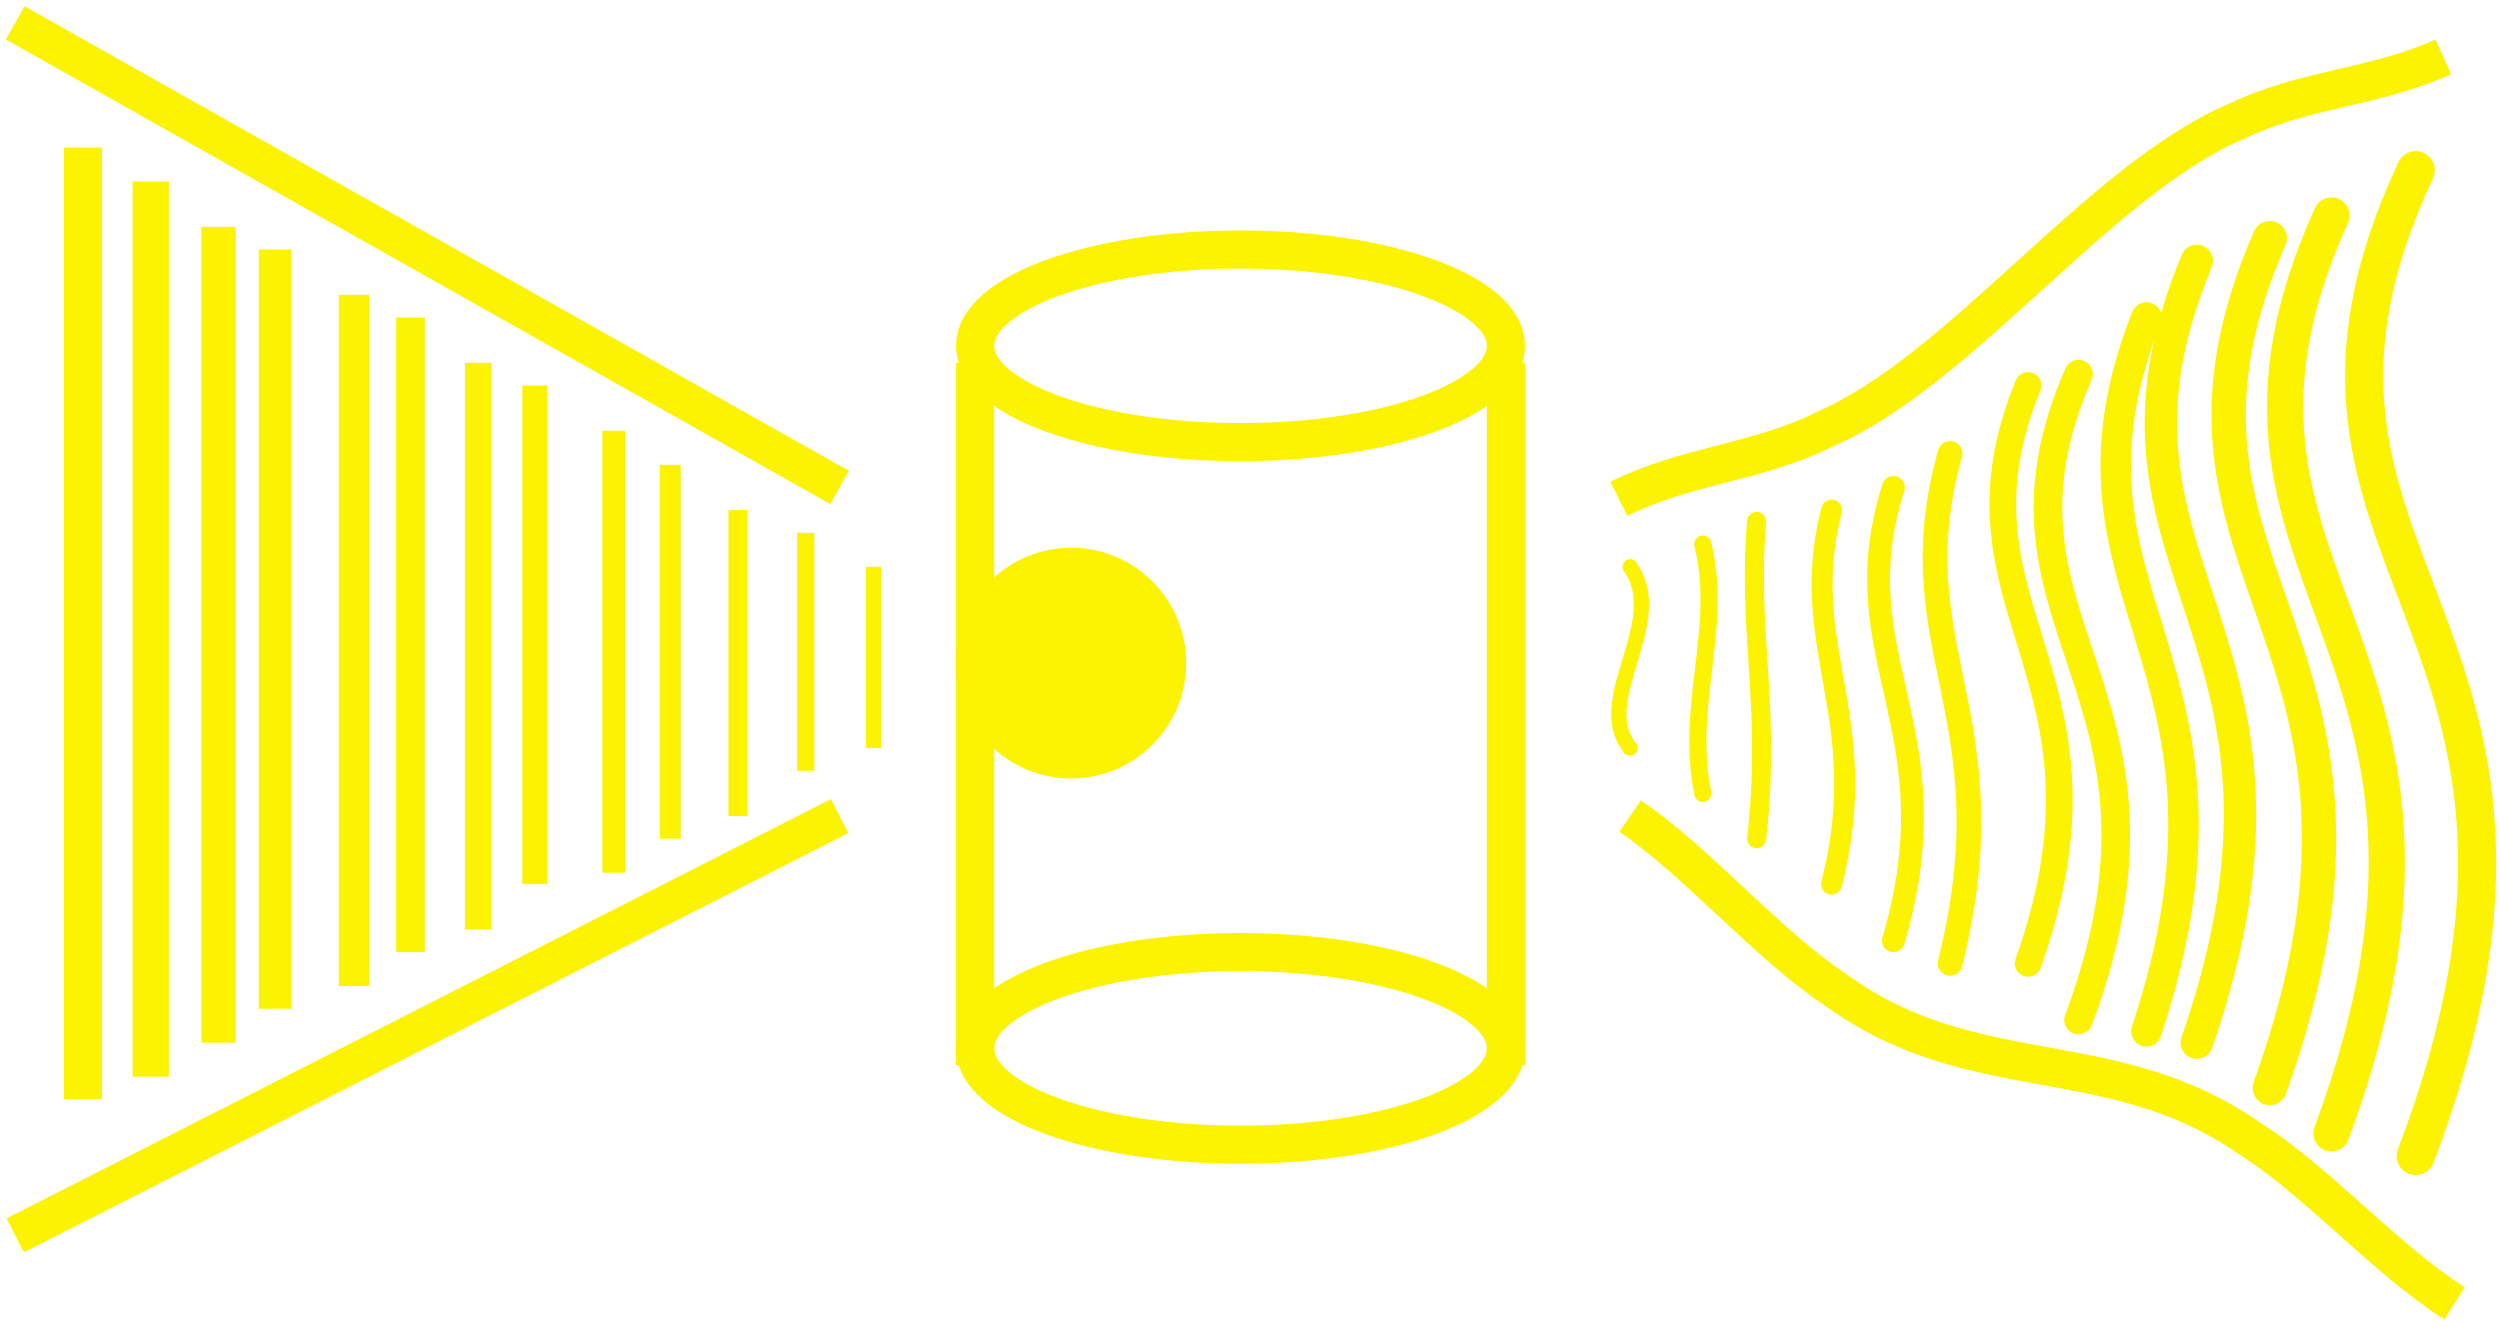
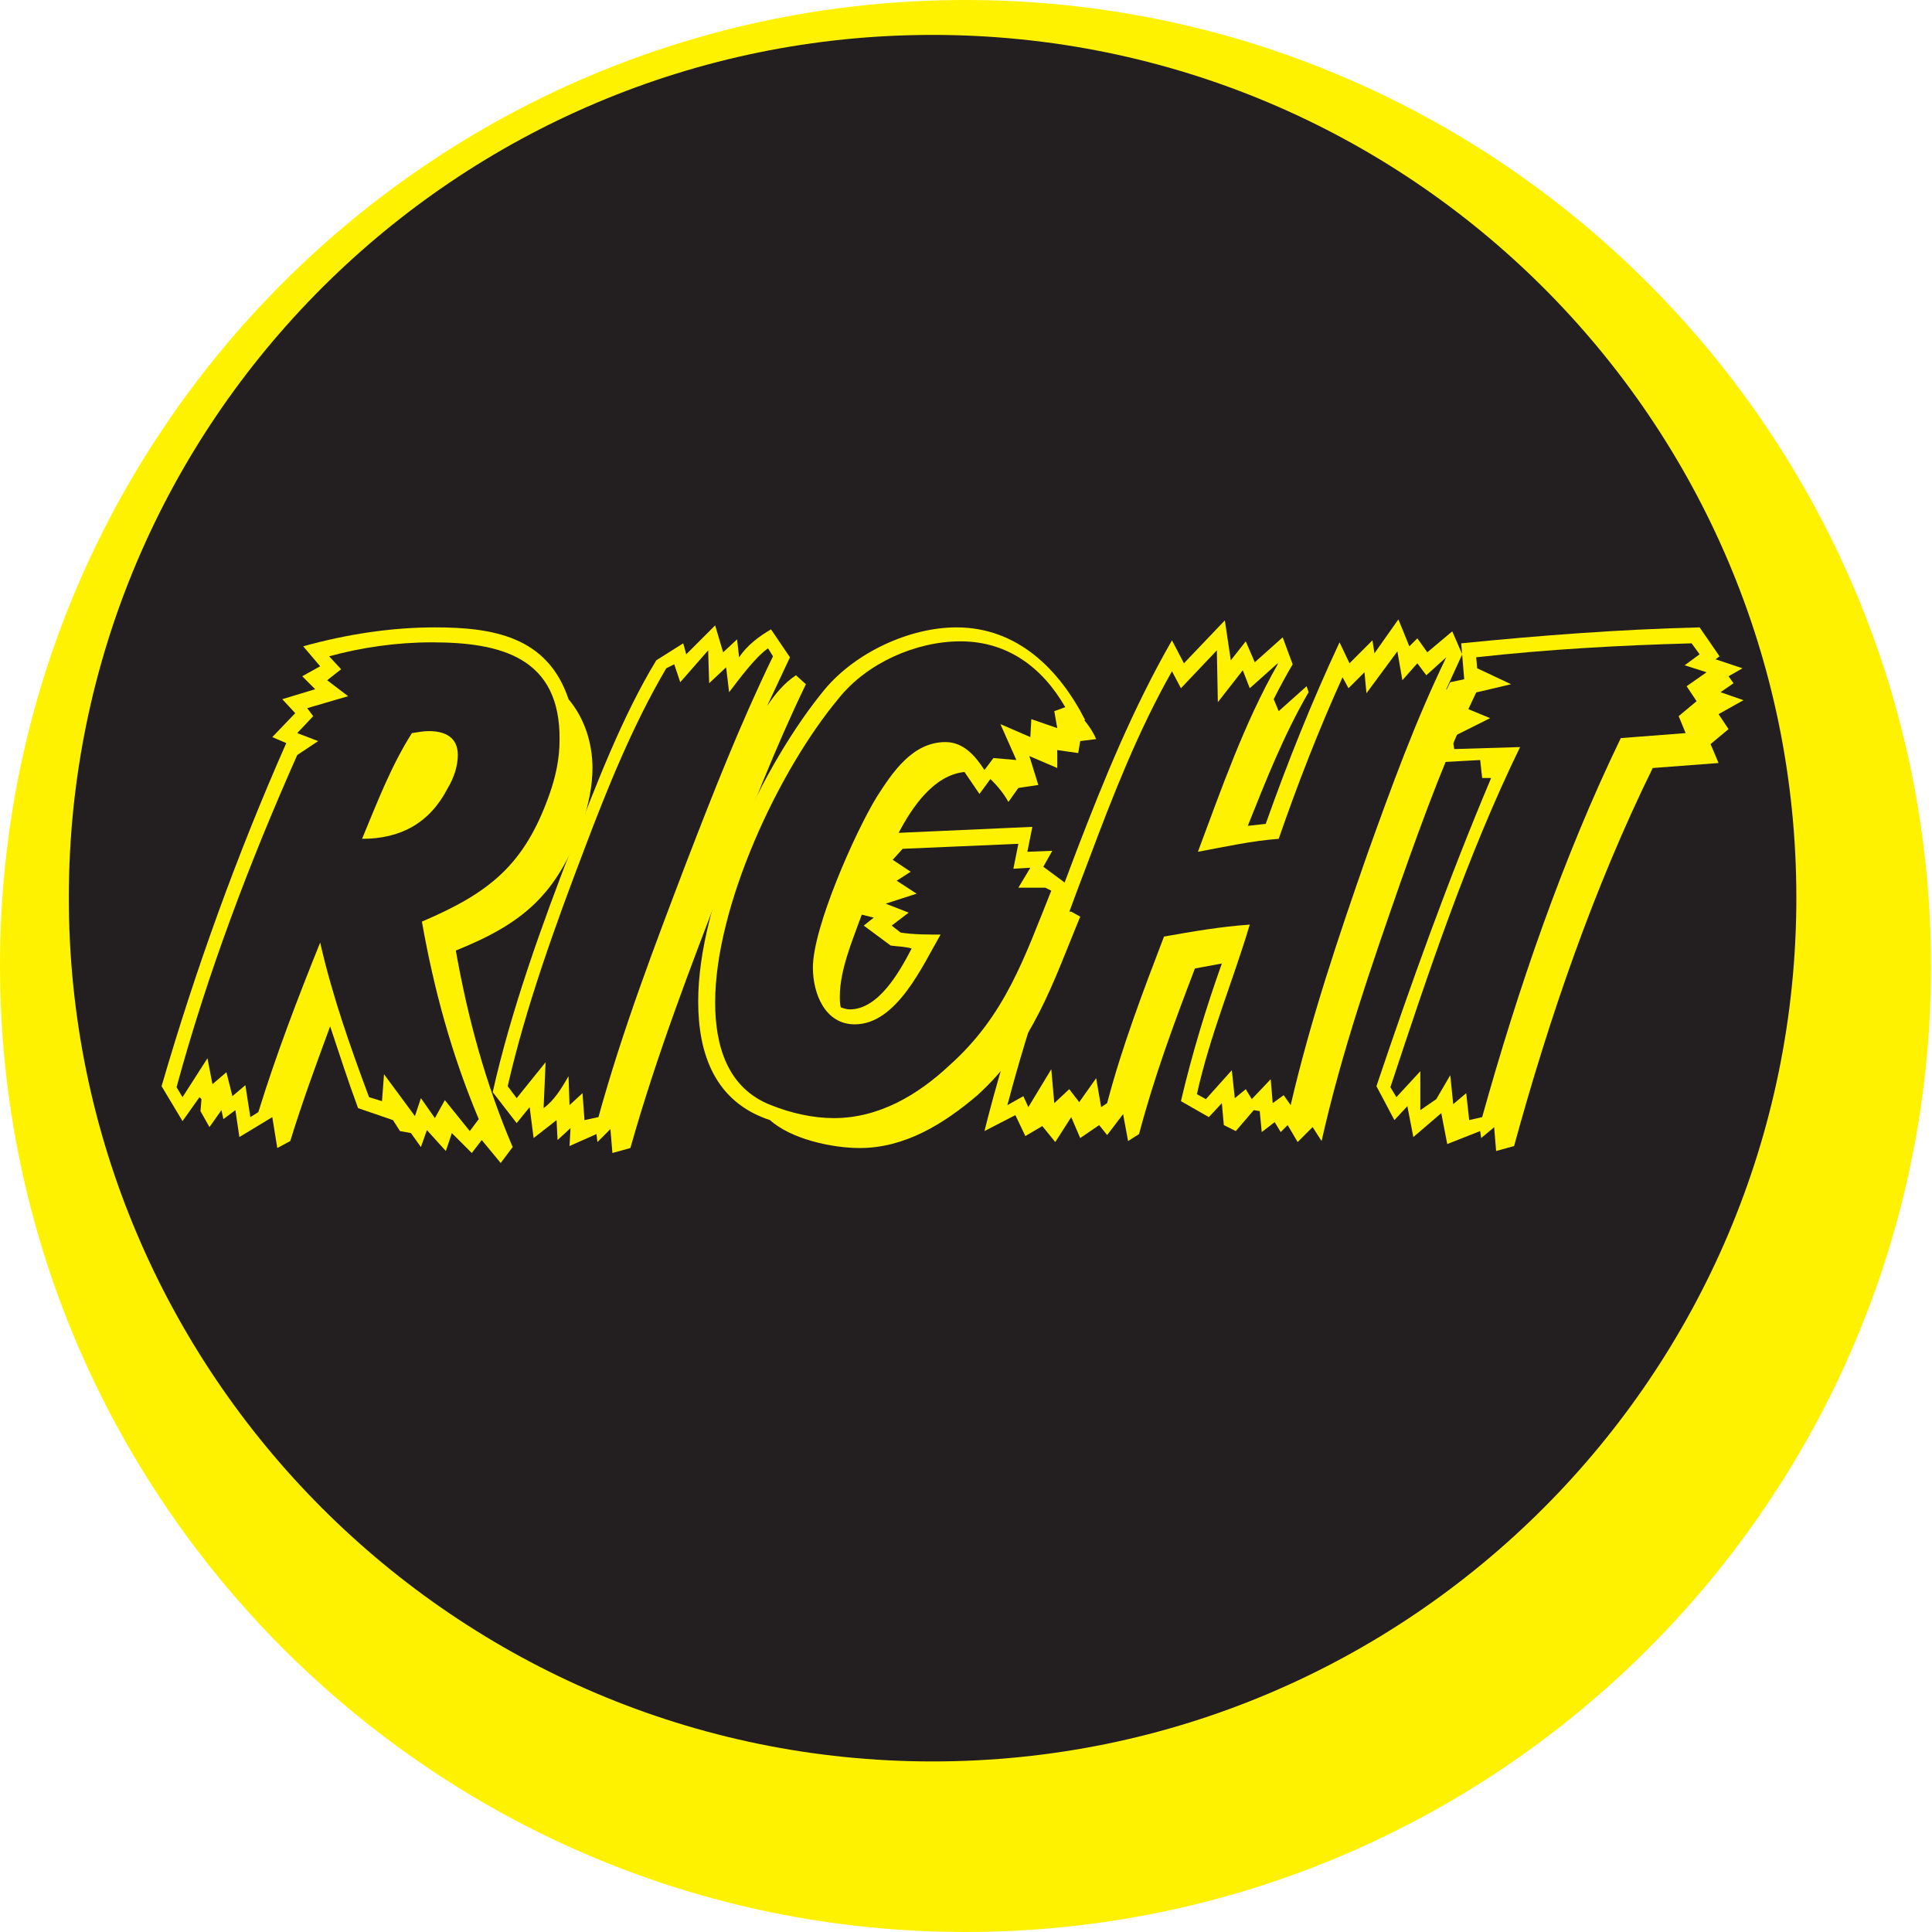
- <svg xmlns="http://www.w3.org/2000/svg" width="328px" height="174px" viewBox="0 0 328 174" version="1.1">
-   <defs />
-   <g id="Page-1" stroke="none" stroke-width="1" fill="none" fill-rule="evenodd">
-     <g id="Desktop-Copy" transform="translate(-344, -154)">
-       <g id="HeadImg" transform="translate(346, 157)">
-         <path d="M195.578,42.372 C195.578,49.351 179.989,55.009 160.759,55.009 C141.529,55.009 125.94,49.351 125.94,42.372 C125.94,35.392 141.529,29.735 160.759,29.735 C179.989,29.735 195.578,35.392 195.578,42.372 Z" id="Stroke-1" stroke="#FBF301" stroke-width="5" />
-         <path d="M195.578,134.549 C195.578,141.528 179.989,147.186 160.759,147.186 C141.529,147.186 125.94,141.528 125.94,134.549 C125.94,127.569 141.529,121.912 160.759,121.912 C179.989,121.912 195.578,127.569 195.578,134.549 Z" id="Stroke-3" stroke="#FBF301" stroke-width="5" />
-         <path d="M125.94,44.602 L125.94,136.779" id="Stroke-5" stroke="#FBF301" stroke-width="5" />
-         <path d="M195.578,44.602 L195.578,136.779" id="Stroke-7" stroke="#FBF301" stroke-width="5" />
-         <path d="M151.128,84 C151.128,90.979 145.489,96.637 138.534,96.637 C131.58,96.637 125.94,90.979 125.94,84 C125.94,77.021 131.58,71.363 138.534,71.363 C145.489,71.363 151.128,77.021 151.128,84" id="Fill-9" fill="#FBF301" />
-         <path d="M151.128,84 C151.128,90.979 145.489,96.637 138.534,96.637 C131.58,96.637 125.94,90.979 125.94,84 C125.94,77.021 131.58,71.363 138.534,71.363 C145.489,71.363 151.128,77.021 151.128,84 Z" id="Stroke-11" stroke="#FBF301" stroke-width="5" />
-         <path d="M108.161,60.956 L0,0" id="Stroke-13" stroke="#FBF301" stroke-width="5" />
-         <path d="M108.161,104.071 L0,159.08" id="Stroke-15" stroke="#FBF301" stroke-width="5" />
-         <path d="M112.606,71.363 L112.606,95.15" id="Stroke-17" stroke="#FBF301" stroke-width="2" />
-         <path d="M103.716,66.903 L103.716,98.124" id="Stroke-19" stroke="#FBF301" stroke-width="2.25" />
-         <path d="M94.826,63.929 L94.826,104.071" id="Stroke-21" stroke="#FBF301" stroke-width="2.5" />
-         <path d="M85.936,57.982 L85.936,107.044" id="Stroke-23" stroke="#FBF301" stroke-width="2.75" />
-         <path d="M78.528,53.522 L78.528,111.504" id="Stroke-25" stroke="#FBF301" stroke-width="3" />
-         <path d="M68.156,47.575 L68.156,112.991" id="Stroke-27" stroke="#FBF301" stroke-width="3.25" />
-         <path d="M60.748,44.602 L60.748,118.938" id="Stroke-29" stroke="#FBF301" stroke-width="3.5" />
-         <path d="M51.858,38.655 L51.858,121.912" id="Stroke-31" stroke="#FBF301" stroke-width="3.75" />
-         <path d="M44.45,35.681 L44.45,126.372" id="Stroke-33" stroke="#FBF301" stroke-width="4" />
-         <path d="M34.078,29.735 L34.078,129.345" id="Stroke-35" stroke="#FBF301" stroke-width="4.25" />
-         <path d="M26.67,26.761 L26.67,133.805" id="Stroke-37" stroke="#FBF301" stroke-width="4.5" />
-         <path d="M17.78,20.814 L17.78,138.265" id="Stroke-39" stroke="#FBF301" stroke-width="4.75" />
-         <path d="M8.89,16.354 L8.89,141.239" id="Stroke-41" stroke="#FBF301" stroke-width="5" />
-         <path d="M211.876,104.071 C220.89,110.216 229.902,120.981 238.917,126.925 C247.93,133.458 256.943,135.169 265.956,136.808 C274.97,138.454 283.983,140.018 292.997,146.268 C302.009,151.933 311.023,162.282 320.037,168" id="Stroke-43" stroke="#FBF301" stroke-width="5" />
-         <path d="M210.394,62.442 C219.408,57.965 228.421,57.775 237.435,53.309 C246.448,49.377 255.461,41.169 264.475,32.993 C273.488,24.821 282.502,16.674 291.515,12.871 C300.528,8.539 309.542,8.552 318.555,4.46" id="Stroke-45" stroke="#FBF301" stroke-width="5" />
-         <path d="M211.876,95.15 C206.744,88.847 217.009,78.621 211.876,71.363" id="Stroke-47" stroke="#FBF301" stroke-width="2" stroke-linecap="round" />
-         <path d="M221.408,101.097 C219.058,89.405 224.12,79.418 221.408,68.389" id="Stroke-49" stroke="#FBF301" stroke-width="2.25" stroke-linecap="round" />
-         <path d="M228.47,107.044 C230.436,89.938 227.226,80.226 228.47,65.416" id="Stroke-51" stroke="#FBF301" stroke-width="2.5" stroke-linecap="round" />
-         <path d="M238.305,112.991 C243.897,91.124 233.677,81.977 238.305,63.929" id="Stroke-53" stroke="#FBF301" stroke-width="2.75" stroke-linecap="round" />
-         <path d="M246.415,120.425 C254.654,92.463 239.297,83.336 246.415,60.956" id="Stroke-55" stroke="#FBF301" stroke-width="3" stroke-linecap="round" />
-         <path d="M253.856,123.398 C262.034,90.728 246.668,82.096 253.856,56.496" id="Stroke-57" stroke="#FBF301" stroke-width="3.25" stroke-linecap="round" />
-         <path d="M264.093,123.398 C277.666,85.311 252.048,76.957 264.093,47.575" id="Stroke-59" stroke="#FBF301" stroke-width="3.5" stroke-linecap="round" />
-         <path d="M270.706,130.832 C286.952,87.321 256.206,79.253 270.706,46.088" id="Stroke-61" stroke="#FBF301" stroke-width="3.75" stroke-linecap="round" />
-         <path d="M279.612,132.319 C295.828,83.381 265.078,75.606 279.612,38.655" id="Stroke-63" stroke="#FBF301" stroke-width="4" stroke-linecap="round" />
-         <path d="M286.223,133.805 C305.115,79.437 269.238,71.958 286.223,31.221" id="Stroke-65" stroke="#FBF301" stroke-width="4.25" stroke-linecap="round" />
-         <path d="M295.797,139.752 C317.367,79.951 276.362,72.772 295.797,28.248" id="Stroke-67" stroke="#FBF301" stroke-width="4.5" stroke-linecap="round" />
-         <path d="M303.889,145.699 C328.136,80.463 282.003,73.587 303.889,25.274" id="Stroke-69" stroke="#FBF301" stroke-width="4.75" stroke-linecap="round" />
-         <path d="M314.945,148.673 C341.869,77.999 290.608,71.428 314.945,19.327" id="Stroke-71" stroke="#FBF301" stroke-width="5" stroke-linecap="round" />
-       </g>
-     </g>
+ <svg xmlns="http://www.w3.org/2000/svg" version="1.1" id="Layer_1" x="0px" y="0px" viewBox="0 0 193.7 193.7" style="enable-background:new 0 0 193.7 193.7;" xml:space="preserve">
+   <style type="text/css">
+ 	.st0{fill:#FFF200;}
+ 	.st1{fill:#231F20;}
+ </style>
+   <path class="st0" d="M96.8,193.7c53.4,0,96.8-43.4,96.8-96.8S150.3,0,96.8,0S0,43.4,0,96.8S43.4,193.7,96.8,193.7" />
+   <path class="st1" d="M93.5,176.6c47.8,0,86.6-38.8,86.6-86.6S141.3,3.5,93.5,3.5S6.9,42.3,6.9,90S45.7,176.6,93.5,176.6" />
+   <g>
+     <path class="st0" d="M58.4,82.5c-2.5,7.2-6,10.1-12.7,12.8c1.2,6.8,3,13.4,5.7,19.7l-1.2,1.6l-1.9-2.3l-1,1.3l-2-2l-0.6,1.8   l-1.9-2.1l-0.6,1.7l-1-1.4l-1.1-0.2l-0.7-1.1l-3.5-1.2c-1-2.7-1.9-5.5-2.8-8.2c-1.4,3.8-2.8,7.6-4,11.5l-1.3,0.7l-0.5-3.1l-3.3,2   l-0.4-2.7l-1.2,0.9l-0.2-0.9l-1.2,1.7l-0.9-1.6l0.1-1.2L20,110l-1.7,2.4l-2.1-3.5c3.4-11.7,7.6-23.3,12.5-34.4l-1.4-0.6l2.3-2.4   l-1.3-1.4l3.3-1l-1.3-1.3l1.8-1l-1.7-2c4.3-1.2,8.8-1.9,13.2-1.9c5.8,0,11.3,0.9,13.4,7.2c1.6,1.9,2.4,4.4,2.4,6.9   C59.4,78.8,59,80.7,58.4,82.5z M43.3,64.4c-3.5,0-7,0.5-10.3,1.4l1.2,1.3l-1.4,1.1l2.1,1.6l-4.1,1.2l0.6,0.8l-1.6,1.7l2.1,0.8   l-2.1,1.4c-4.8,10.8-9,21.9-12.1,33.3l0.6,1l2.5-3.9l0.5,2.6l1.4-1.2l0.6,2.4l1.3-1.1l0.5,3.2l0.8-0.5c1.8-5.8,3.9-11.3,6.2-17   c1.2,5.3,3,10.4,4.9,15.5l1.3,0.4l0.2-2.7l3.1,4.2l0.6-1.8l1.4,2l1-1.8l2.5,3.1l0.9-1.2c-2.7-6.4-4.5-13-5.7-19.8   c6.8-2.9,10.3-5.7,12.8-12.8c0.6-1.7,1-3.5,1-5.4C56.2,65.9,50.2,64.4,43.3,64.4z M44.9,79c-1.8,3.5-4.7,5.1-8.6,5.1   c1.5-3.6,2.9-7.3,5-10.6c0.6-0.1,1.2-0.2,1.7-0.2c1.6,0,2.9,0.6,2.9,2.4C45.9,76.8,45.5,78,44.9,79z" />
+     <path class="st0" d="M80.8,68.6c-3.1,6.4-5.6,12.9-8.2,19.6c-3.4,8.8-6.8,17.7-9.4,26.9l-1.8,0.5l-0.2-2.4l-0.1,0.1l-1.2,1.2   l-0.1-0.8l-2.7,1.2l0.1-1.8l-1.3,1.2l-0.1-2l-2.3,1.8l-0.4-3.1l-1.3,1.6l-2.4-3.1c1.8-8.1,5-17,8-24.7c2.4-6.2,5-13,8.4-18.6   l2.7-1.7l0.3,1.1l2.9-2.9l0.8,2.7l1.4-1.3l0.2,1.8c0.8-1.2,2-2.1,3.2-2.8l1.9,2.8l-2.3,4.9c0.8-1.2,1.7-2.3,2.9-3.1L80.8,68.6z    M77,65c-1.3,0.9-2.9,3.1-3.9,4.4l-0.3-2.5l-1.7,1.6L71,65.2l-2.8,3.2l-0.6-1.8L66.8,67c-3.3,5.6-5.9,12-8.2,18.1   c-2.9,7.6-5.9,15.9-7.7,23.8l0.9,1.2l2.9-3.6l-0.2,4.6c1.1-0.8,1.8-2,2.5-3.2l0.1,2.9l1.3-1.2l0.2,2.7L60,112   c2.4-8.7,5.6-17.1,8.8-25.5c2.7-7,5.4-13.9,8.7-20.7L77,65z" />
+     <path class="st0" d="M108.3,74.3l-0.2,1.2l-2.1-0.3L106,77l-2.8-1.2l0.9,2.9l-2,0.3l-1,1.4c-0.5-0.9-1.1-1.6-1.8-2.3l-1.1,1.5   l-1.5-2.2c-3.1,0.3-5.3,3.6-6.6,6.1l13.4-0.6l-0.5,2.5l2.5-0.1l-0.9,1.6l2.3,1.7l-1.2,2.8h1.7l0.9,0.5c-2.8,6.8-4.7,12.8-10.3,17.9   c-3.4,2.9-7.3,5.3-11.8,5.3c-2.8,0-6.9-0.9-9-2.8c-5.5-1.8-7.2-6.6-7.2-11.9c0-10,6.5-23.8,12.7-31.3c3.1-3.7,8.5-6.2,13.2-6.2   c6.1,0,10.3,4.2,12.9,9.3h-0.1c0.5,0.6,0.9,1.2,1.2,1.9L108.3,74.3z M106.8,70.9c-2.3-4-5.8-6.6-10.5-6.6c-4.5,0-9.4,2.2-12.2,5.7   c-6.1,7.3-12.4,20.9-12.4,30.5c0,4.3,1.2,8.6,5.6,10.3c2,0.8,4.2,1.3,6.3,1.3c4.5,0,8.4-2.3,11.6-5.3c5.6-5,7.5-10.8,10.2-17.5   l-0.6-0.3h-2.7l1.2-2l-1.7,0.1l0.5-2.5l-11.6,0.5l-1,1.1l1.8,1.2l-1.4,0.9l2,1.3l-3.1,1l2.3,0.9l-1.7,1.3l0.9,0.7   c1.3,0.2,2.7,0.2,4,0.2c-1.8,3.1-4.4,9-8.6,9c-3,0-4.2-3.1-4.2-5.7c0-4,4.2-13.5,6.4-17.1c1.6-2.5,3.6-5.5,6.9-5.5   c1.8,0,3,1.4,3.9,2.8l0.9-1.2l2.3,0.2l-1.6-3.6l3,1.3l0.1-1.8l2.6,0.9l-0.3-1.7L106.8,70.9z M89.3,94.8l-2.7-2l1-0.8l-1.2-0.3   c-0.9,2.5-2.2,5.5-2.2,8.2c0,0.3,0,0.8,0.1,1.1c0.3,0.1,0.6,0.2,0.9,0.2c2.9,0,5-3.8,6.2-6.1C90.8,94.9,90,94.9,89.3,94.8z" />
+     <path class="st0" d="M148.5,68.4c-3.2,6.5-5.7,13.3-8.1,20.1c-3,8.6-5.9,17-7.9,25.9l-0.9-1.4l-1.5,1.5l-1-1.7l-0.7,0.7l-0.6-1   l-1.3,1l-0.2-2.1l-0.6-0.1l-1.8,2.1l-1.2-0.6l-0.2-2.2l-1.3,1.4l-2.8-1.6c1.1-4.7,2.5-9.3,4.1-13.8l-2.7,0.5   c-2.1,5.5-4.1,10.9-5.6,16.6l-1.1,0.7l-0.5-2.7l-1.6,2.1l-0.8-1l-1.9,1.3l-0.9-2.1l-1.6,2.5l-1.3-1.6l-1.7,1l-1-2.1l-3.1,1.6   c2.4-9.6,5.7-18.8,9.2-28c2.8-7.3,5.7-14.4,9.6-21.2l1.2,2.3l4.1-4.3l0.6,4l1.5-1.9l0.9,2.1l2.8-2.5l1,2.7   c-0.7,1.2-1.3,2.3-1.9,3.5l0.5,1.2l2.8-2.5l0.2,0.6c-2.5,4.3-4.3,8.9-6.1,13.4l1.8-0.2c2.2-6.2,4.6-12.2,7.4-18.2l1,2.1l2.3-2.3   l0.2,1.3l2.4-3.4l1.1,2.7l0.8-0.8l1,1.4l2.5-2.1l1,2.3l-1.6,3.5l0.7,1l2.5-2.2L148.5,68.4z M143,67.7l-0.9-1.2l-1.5,1.7l-0.5-2.9   l-3.1,4.2l-0.2-2.1l-1.6,1.6l-0.6-1.1c-2.4,5.3-4.5,10.7-6.4,16.2c-2.7,0.2-5.4,0.8-8.1,1.3c2.4-6.4,4.6-12.8,8-18.8v-0.1l-2.8,2.5   l-0.7-1.8l-2.5,3.2l-0.1-5.2l-3.6,3.8l-0.9-1.7c-3.4,6-5.9,12.4-8.3,18.8c-3.1,8.1-6,16.3-8.2,24.7l1.6-0.9l0.5,1.1l2.3-3.8   l0.3,3.4l1.5-1.4l1,1.3l1.7-2.4l0.5,2.9l0.6-0.4c1.5-5.7,3.6-11.2,5.7-16.7c2.8-0.5,5.7-1,8.6-1.2c-1.7,5.7-4,11.1-5.3,17l0.9,0.5   l2.6-2.9l0.3,2.8l1.1-0.9l0.6,1l1.9-2l0.2,2.4l1.1-0.8l0.7,1c2-8.6,4.8-16.9,7.7-25.2c2.4-6.7,4.8-13.3,7.9-19.7L143,67.7z" />
+     <path class="st0" d="M174.8,70.2l-2.5,1.4l1,1.5l-1.8,1.5l0.8,1.9l-6.6,0.5c-5.9,12-10.4,25.1-13.9,37.9l-1.8,0.5l-0.2-2.4   l-0.1,0.1l-1.2,1l-0.1-0.7l-3.3,1.3l-0.6-3.1l-2.8,2.4l-0.6-3.1l-1.3,1.4l-1.8-3.4c3.5-10.4,7.2-20.7,11.5-30.9h-0.9l-0.2-1.8   l-3.7,0.2l-0.6-3.5l1.8-1l-1.9-0.7l1.4-2.8l1.4-0.3l-0.3-3.6c8-0.8,15.9-1.4,23.9-1.6l2,2.9l-0.4,0.3l2.7,0.9l-1.4,0.8l0.5,0.7   l-1.3,0.9L174.8,70.2z M171.1,67.4l-2.2-0.7l1.5-1.1l-0.8-1.1c-7.3,0.2-14.4,0.6-21.6,1.4l0.1,1.1l3.4,1.6l-5.1,1.2l-0.4,0.8   l3.4,1.4l-3.8,1.9l0.2,1.2l6.6-0.2c-5.3,10.9-9.2,22.6-13,34.1l0.6,1l2.4-2.6v3.9l1.6-1.1l1.4-2.4l0.3,2.9l1.3-1.1l0.3,2.7l1.3-0.3   c3.6-12.9,8.1-26,13.9-38l6.5-0.5l-0.7-1.7l1.8-1.5l-1-1.5L171.1,67.4z" />
  </g>
</svg>
